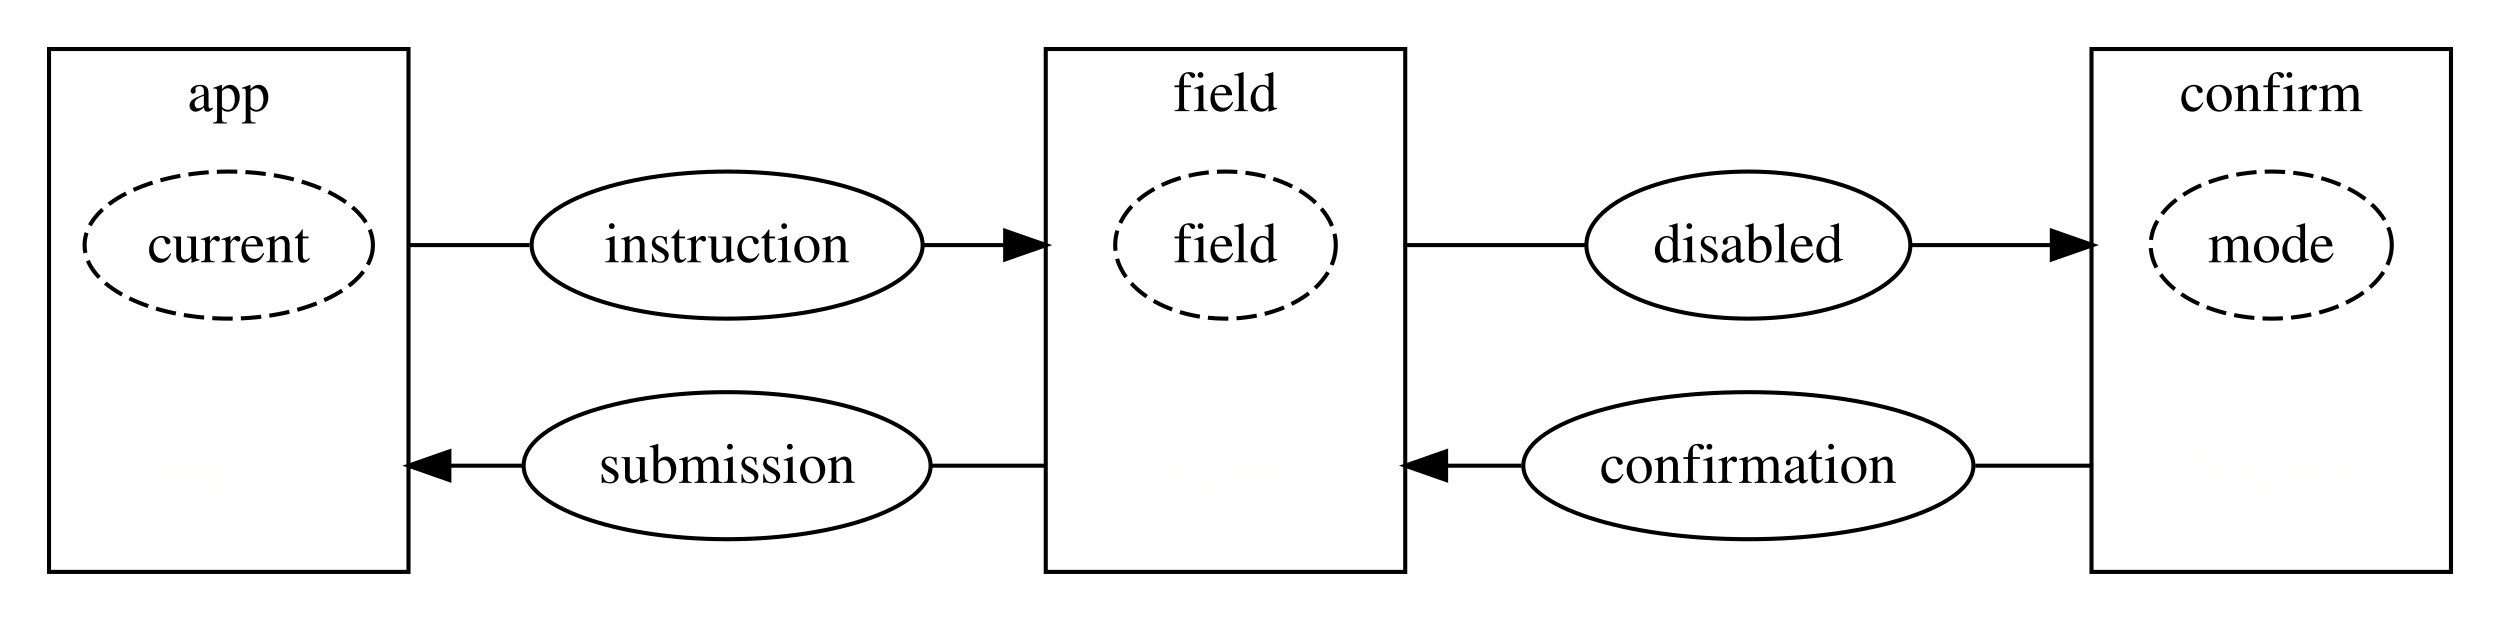
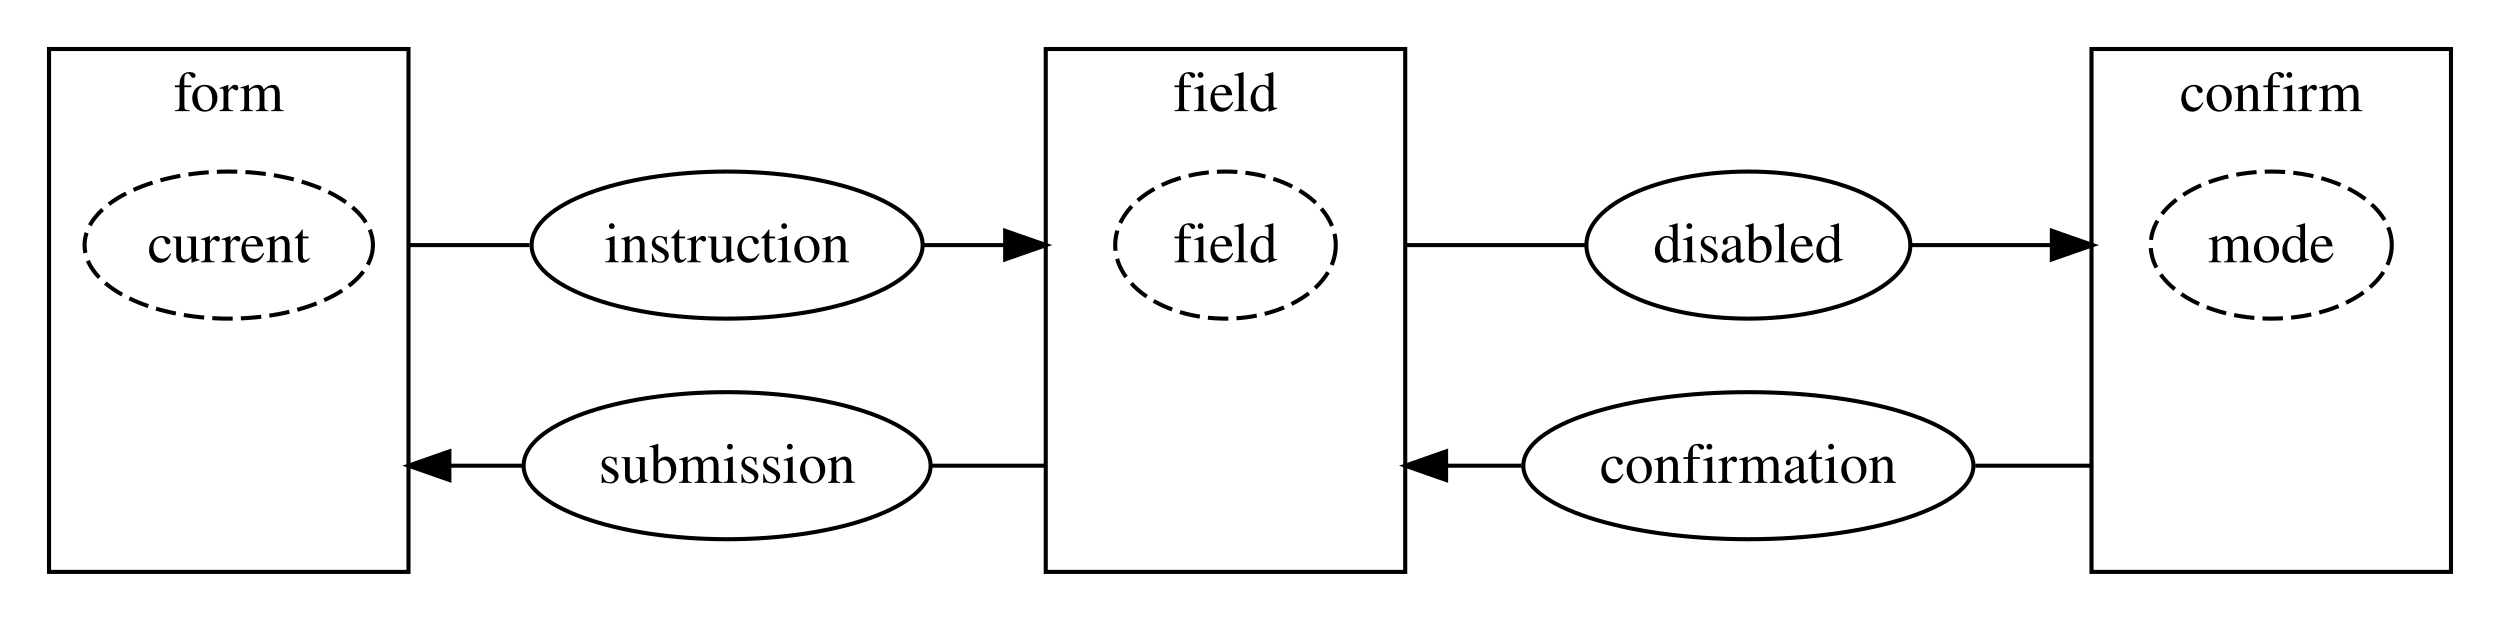
<svg xmlns="http://www.w3.org/2000/svg" width="612pt" height="152pt" viewBox="0.00 0.00 612.00 152.00">
  <g id="graph0" class="graph" transform="scale(1 1) rotate(0) translate(4 148)">
    <g id="clust1" class="cluster">
      <polygon fill="none" stroke="black" points="8,-8 8,-136 96,-136 96,-8 8,-8" />
-       <text text-anchor="middle" x="52" y="-120.8" font-family="Times,serif" font-size="14.00">app</text>
+       <text text-anchor="middle" x="52" y="-120.8" font-family="Times,serif" font-size="14.00">form</text>
    </g>
    <g id="clust2" class="cluster">
      <polygon fill="none" stroke="black" points="252,-8 252,-136 340,-136 340,-8 252,-8" />
      <text text-anchor="middle" x="296" y="-120.8" font-family="Times,serif" font-size="14.00">field</text>
    </g>
    <g id="clust3" class="cluster">
      <polygon fill="none" stroke="black" points="508,-8 508,-136 596,-136 596,-8 508,-8" />
      <text text-anchor="middle" x="552" y="-120.8" font-family="Times,serif" font-size="14.00">confirm</text>
    </g>
    <g id="node1" class="node">
      <ellipse fill="none" stroke="black" stroke-dasharray="5,2" cx="52" cy="-88" rx="35.296" ry="18" />
      <text text-anchor="middle" x="52" y="-83.8" font-family="Times,serif" font-size="14.00">current</text>
    </g>
    <g id="node7" class="node">
      <ellipse fill="none" stroke="black" cx="174" cy="-88" rx="47.867" ry="18" />
      <text text-anchor="middle" x="174" y="-83.8" font-family="Times,serif" font-size="14.00">instruction</text>
    </g>
    <g id="edge1" class="edge">
      <path fill="none" stroke="black" d="M95.711,-88C105.407,-88 115.763,-88 125.64,-88" />
    </g>
    <g id="node2" class="node">
      <ellipse fill="none" stroke="none" cx="52" cy="-34" rx="35.815" ry="18" />
      <text text-anchor="middle" x="52" y="-29.8" font-family="Times,serif" font-size="14.00" fill="#fffffe">bogus1</text>
    </g>
    <g id="node3" class="node">
      <ellipse fill="none" stroke="black" stroke-dasharray="5,2" cx="296" cy="-88" rx="27" ry="18" />
      <text text-anchor="middle" x="296" y="-83.8" font-family="Times,serif" font-size="14.00">field</text>
    </g>
    <g id="node8" class="node">
      <ellipse fill="none" stroke="black" cx="424" cy="-88" rx="39.656" ry="18" />
      <text text-anchor="middle" x="424" y="-83.8" font-family="Times,serif" font-size="14.00">disabled</text>
    </g>
    <g id="edge3" class="edge">
      <path fill="none" stroke="black" d="M339.611,-88C353.977,-88 369.928,-88 384.001,-88" />
    </g>
    <g id="node4" class="node">
      <ellipse fill="none" stroke="none" cx="296" cy="-34" rx="35.815" ry="18" />
      <text text-anchor="middle" x="296" y="-29.8" font-family="Times,serif" font-size="14.00" fill="#fffffe">bogus2</text>
    </g>
    <g id="node10" class="node">
      <ellipse fill="none" stroke="black" cx="174" cy="-34" rx="49.822" ry="18" />
      <text text-anchor="middle" x="174" y="-29.8" font-family="Times,serif" font-size="14.00">submission</text>
    </g>
    <g id="edge7" class="edge">
      <path fill="none" stroke="black" d="M252.233,-34C243.138,-34 233.466,-34 224.155,-34" />
    </g>
    <g id="node5" class="node">
      <ellipse fill="none" stroke="black" stroke-dasharray="5,2" cx="552" cy="-88" rx="29.51" ry="18" />
      <text text-anchor="middle" x="552" y="-83.8" font-family="Times,serif" font-size="14.00">mode</text>
    </g>
    <g id="node6" class="node">
      <ellipse fill="none" stroke="none" cx="552" cy="-34" rx="35.815" ry="18" />
      <text text-anchor="middle" x="552" y="-29.8" font-family="Times,serif" font-size="14.00" fill="#fffffe">bogus3</text>
    </g>
    <g id="node9" class="node">
      <ellipse fill="none" stroke="black" cx="424" cy="-34" rx="55.101" ry="18" />
      <text text-anchor="middle" x="424" y="-29.8" font-family="Times,serif" font-size="14.00">confirmation</text>
    </g>
    <g id="edge5" class="edge">
      <path fill="none" stroke="black" d="M508.407,-34C499.133,-34 489.197,-34 479.533,-34" />
    </g>
    <g id="edge2" class="edge">
      <path fill="none" stroke="black" d="M222.083,-88C228.57,-88 235.268,-88 241.855,-88" />
      <polygon fill="black" stroke="black" points="242.067,-91.5 252.067,-88 242.067,-84.5 242.067,-91.5" />
    </g>
    <g id="edge4" class="edge">
      <path fill="none" stroke="black" d="M463.832,-88C474.614,-88 486.508,-88 497.953,-88" />
      <polygon fill="black" stroke="black" points="498.292,-91.5 508.292,-88 498.292,-84.5 498.292,-91.5" />
    </g>
    <g id="edge6" class="edge">
      <path fill="none" stroke="black" d="M368.493,-34C359.637,-34 350.552,-34 341.957,-34" />
      <polygon fill="black" stroke="black" points="350,-30.5 340,-34 350,-37.501 350,-30.5" />
    </g>
    <g id="edge8" class="edge">
      <path fill="none" stroke="black" d="M124.089,-34C115.417,-34 106.426,-34 97.873,-34" />
      <polygon fill="black" stroke="black" points="106,-30.5 96,-34 106,-37.501 106,-30.5" />
    </g>
  </g>
</svg>
